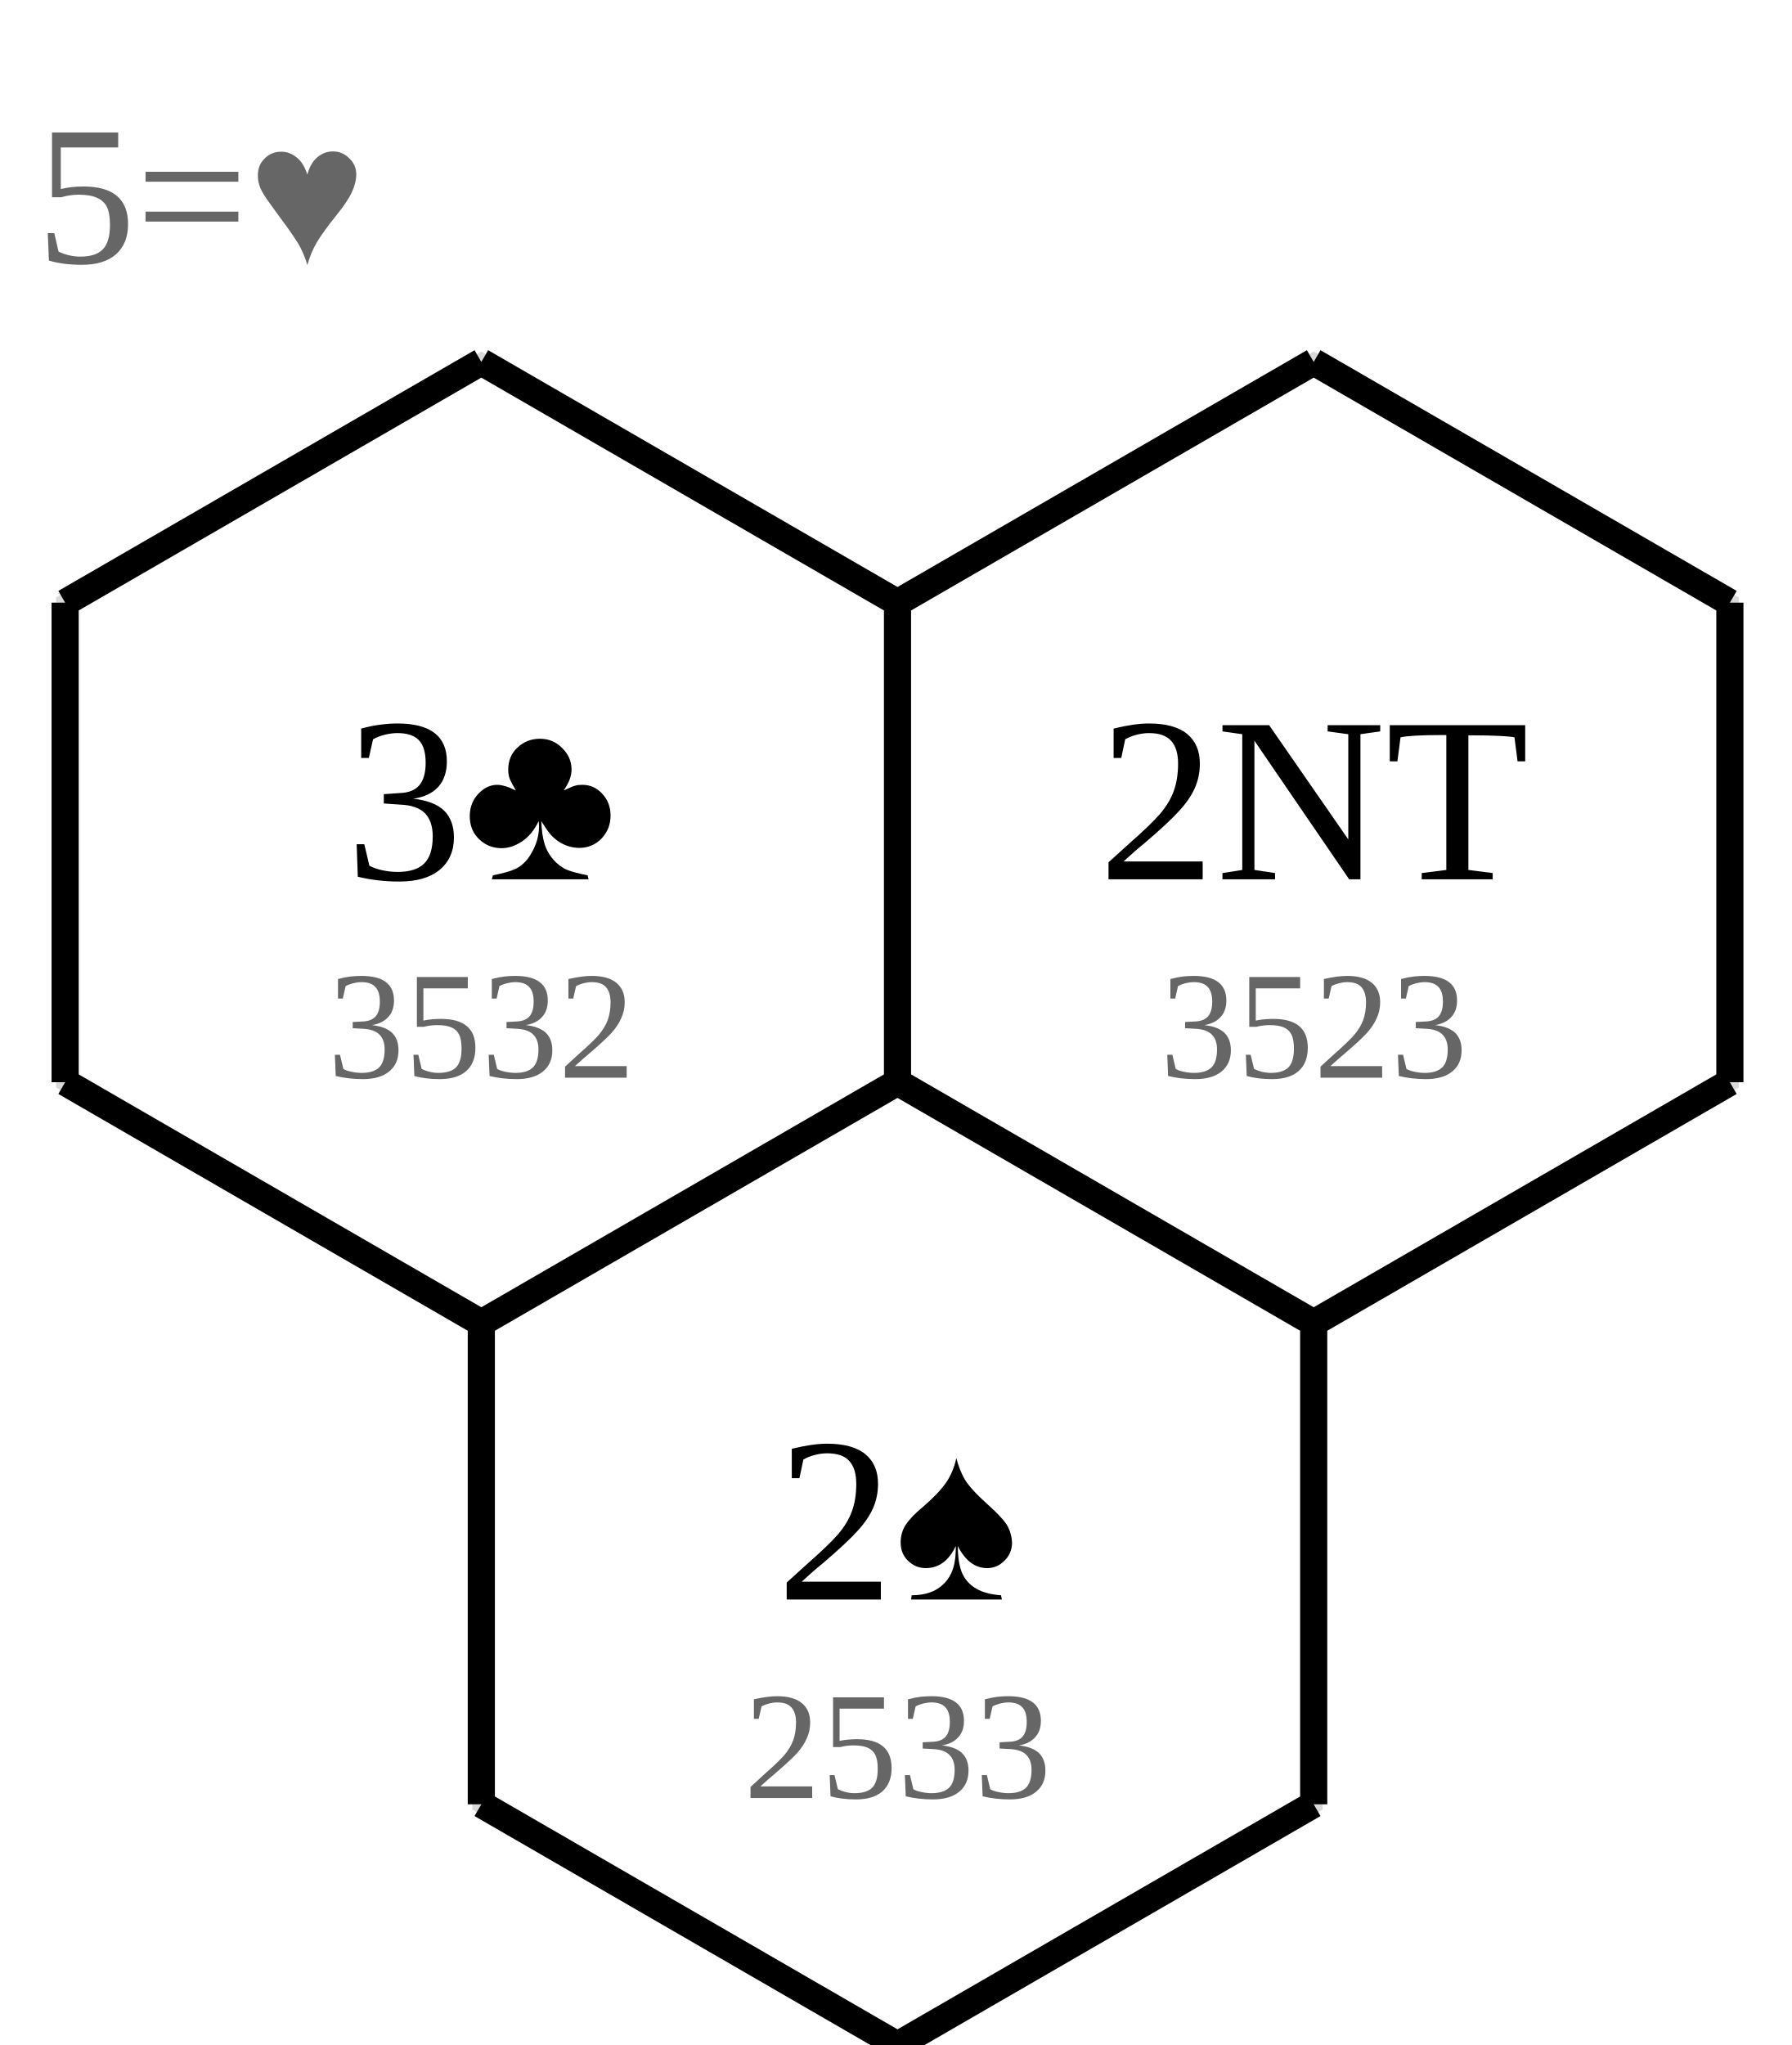
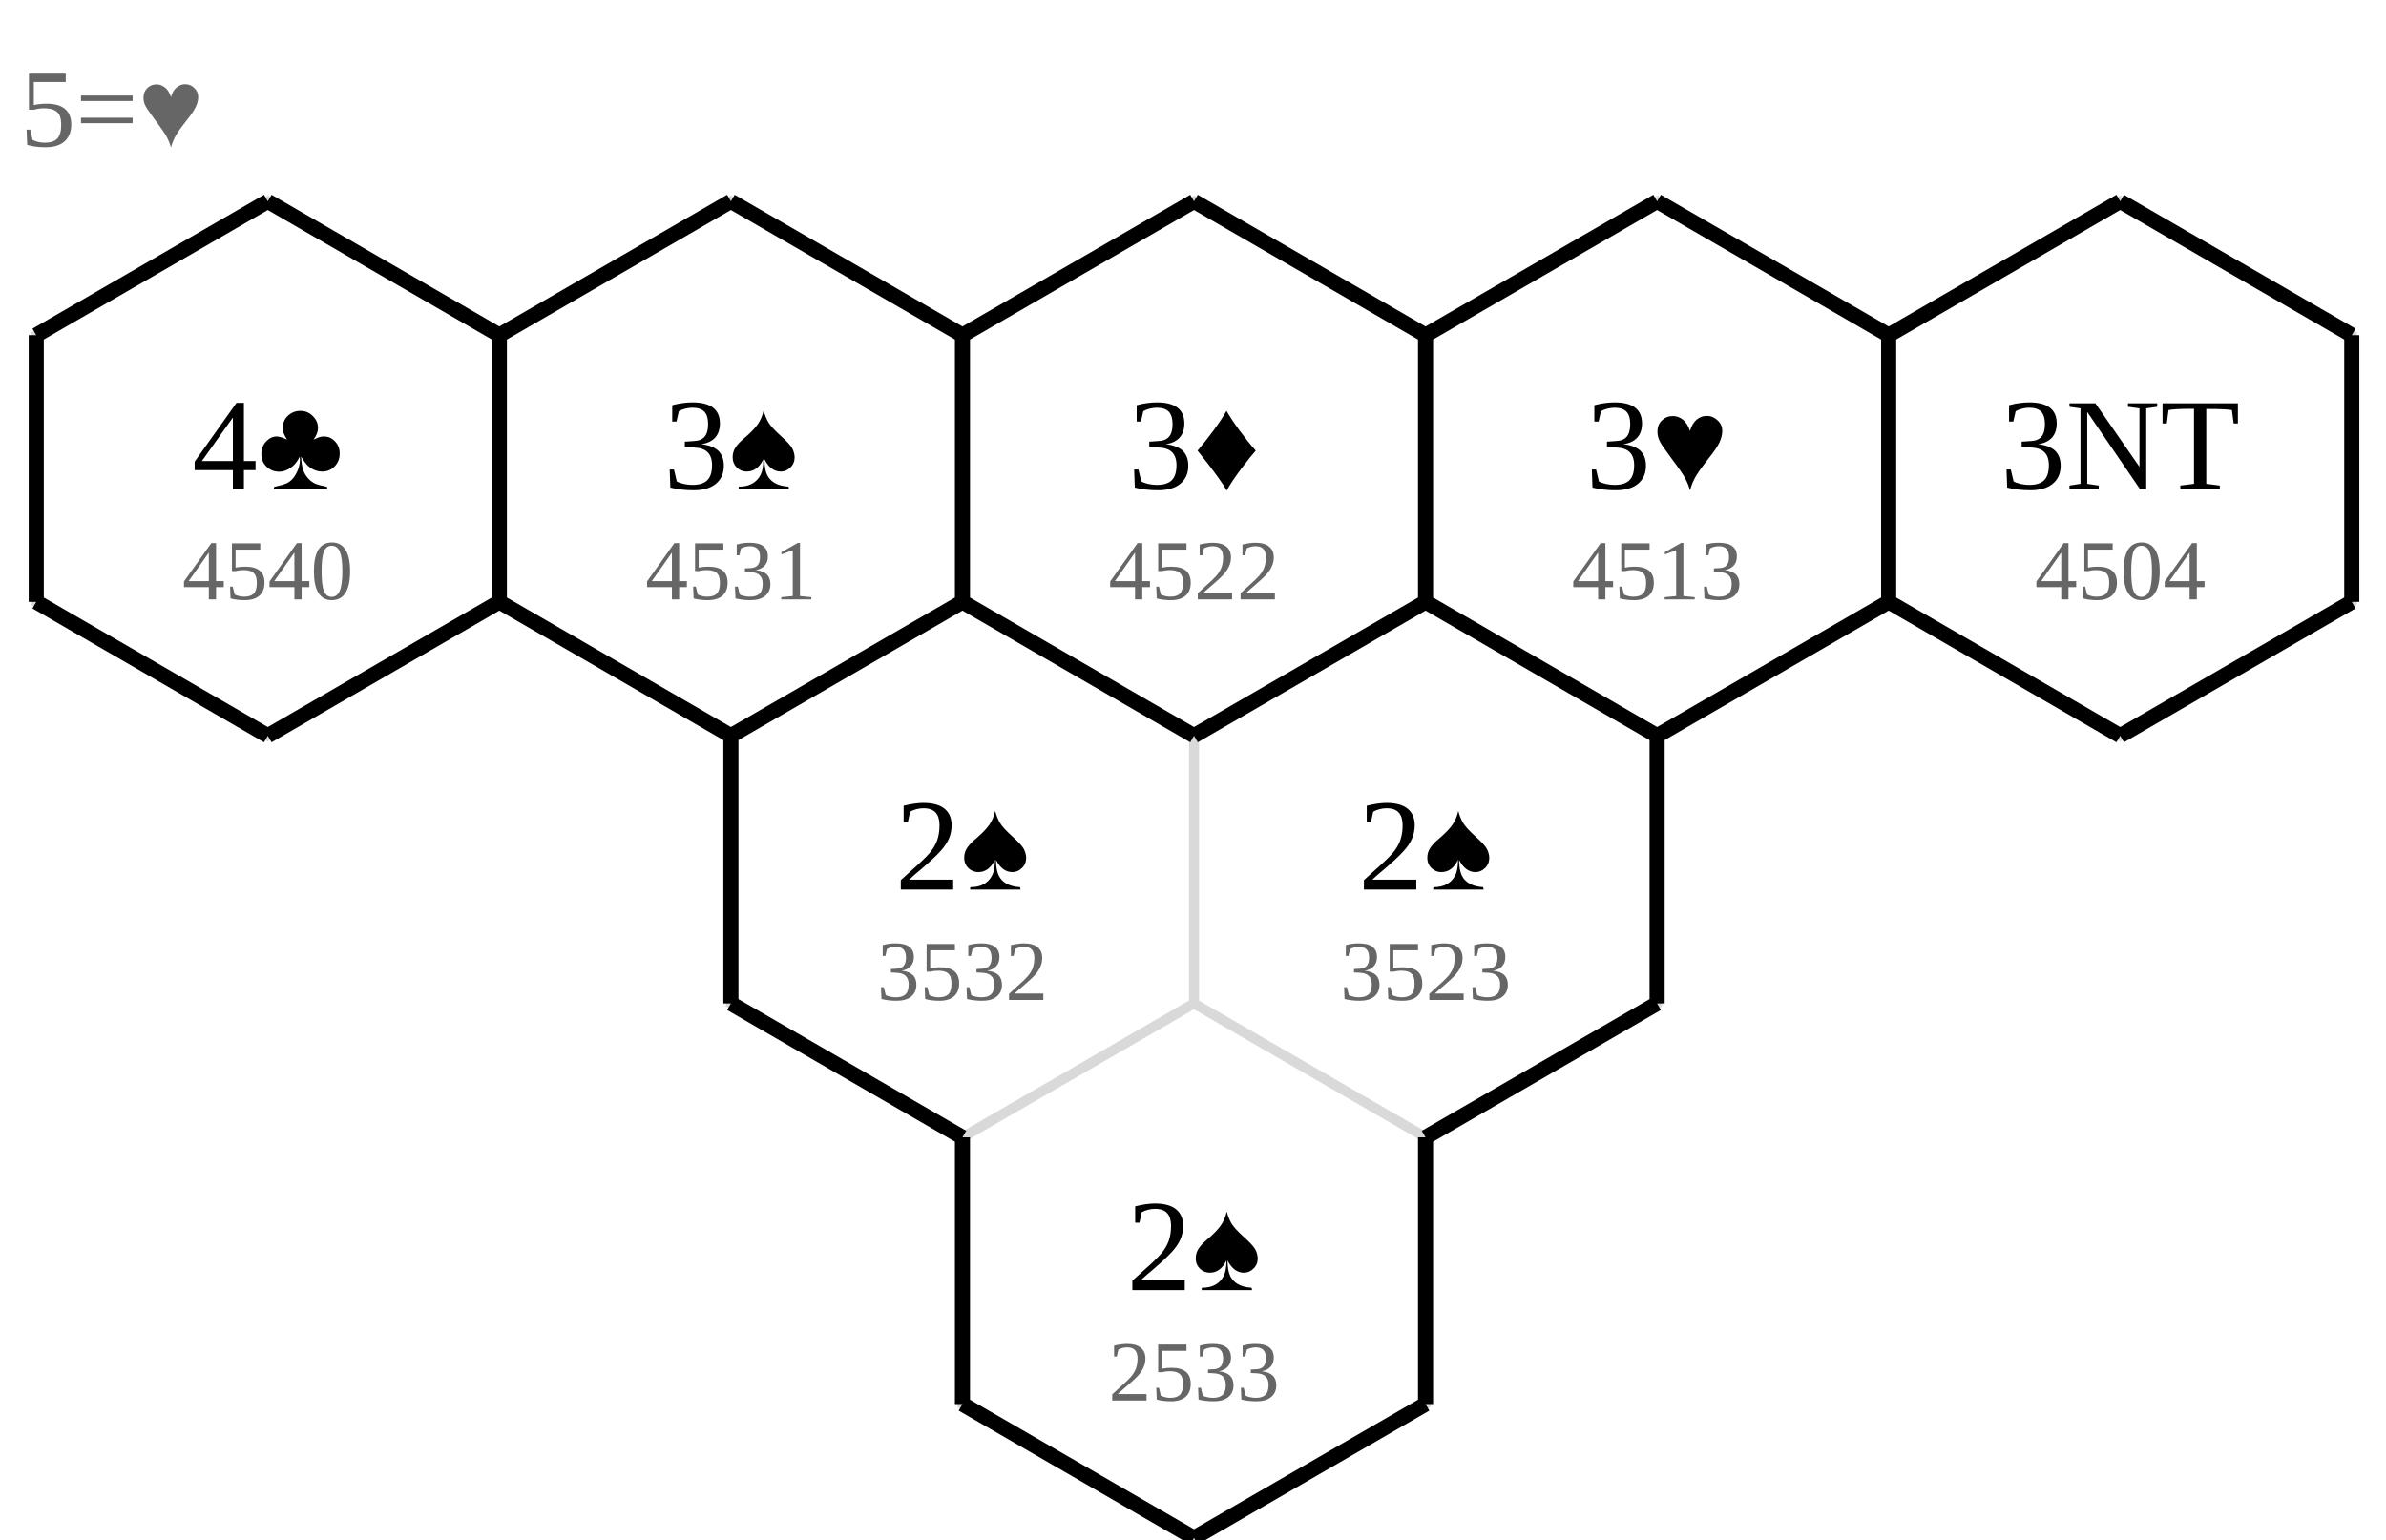
- <svg xmlns="http://www.w3.org/2000/svg" viewBox="0 0 99 113" style="display:block;margin:1em auto;width:100%;max-width:99px" fill="currentColor" font-size="13" text-anchor="middle" dominant-baseline="middle">
+ <svg xmlns="http://www.w3.org/2000/svg" viewBox="0 0 237 153" style="display:block;margin:1em auto;width:100%;max-width:237px" fill="currentColor" font-size="13" text-anchor="middle" dominant-baseline="middle">
  <defs>
    <pattern id="hatch" width="6" height="6" patternUnits="userSpaceOnUse" patternTransform="rotate(45)">
      <path d="M0 0v6" stroke="currentColor" stroke-opacity=".35" />
    </pattern>
  </defs>
  <g transform="translate(0.0,0.0)">
    <text x="2" y="12" font-size="11" opacity=".6" text-anchor="start">5=<tspan class="♥">♥</tspan>
    </text>
-     <path d="M72.6,73.1L49.6,59.8L26.6,73.1L26.6,99.7L49.6,113.0L72.6,99.7ZM95.6,33.3L72.6,20.0L49.6,33.3L49.6,59.8L72.6,73.1L95.6,59.8ZM49.6,33.3L26.6,20.0L3.6,33.3L3.6,59.8L26.6,73.1L49.6,59.8Z" fill="none" stroke="currentColor" stroke-opacity=".15" />
-     <path d="M72.6,99.7L72.6,73.1M72.6,73.1L49.6,59.8M49.6,59.8L26.6,73.1M26.6,73.1L26.6,99.7M26.6,99.7L49.6,113.0M49.6,113.0L72.6,99.7M95.6,59.8L95.6,33.3M95.6,33.3L72.6,20.0M72.6,20.0L49.6,33.3M49.6,33.3L49.6,59.8M49.6,59.8L72.6,73.1M72.6,73.1L95.6,59.8M49.6,59.8L49.6,33.3M49.6,33.3L26.6,20.0M26.6,20.0L3.6,33.3M3.6,33.3L3.6,59.8M3.6,59.8L26.6,73.1M26.6,73.1L49.6,59.8" fill="none" stroke="currentColor" stroke-width="1.5" />
-     <text x="49.6" y="85.4">2♠</text>
-     <text x="49.6" y="97.4" font-size="8.5" opacity=".6">2533</text>
-     <text x="72.6" y="45.6">2NT</text>
-     <text x="72.6" y="57.6" font-size="8.5" opacity=".6">3523</text>
-     <text x="26.6" y="45.6">3♣</text>
-     <text x="26.6" y="57.6" font-size="8.5" opacity=".6">3532</text>
+     <path d="M141.6,113.0L118.6,99.7L95.6,113.0L95.6,139.5L118.6,152.8L141.6,139.5ZM164.6,73.1L141.6,59.8L118.6,73.1L118.6,99.7L141.6,113.0L164.6,99.7ZM118.6,73.1L95.6,59.8L72.6,73.1L72.6,99.7L95.6,113.0L118.6,99.7ZM233.6,33.3L210.6,20.0L187.6,33.3L187.6,59.8L210.6,73.1L233.6,59.8ZM187.6,33.3L164.6,20.0L141.6,33.3L141.6,59.8L164.6,73.1L187.6,59.8ZM141.6,33.3L118.6,20.0L95.6,33.3L95.6,59.8L118.6,73.1L141.6,59.8ZM95.6,33.3L72.6,20.0L49.6,33.3L49.6,59.8L72.6,73.1L95.6,59.8ZM49.6,33.3L26.6,20.0L3.6,33.3L3.6,59.8L26.6,73.1L49.6,59.8Z" fill="none" stroke="currentColor" stroke-opacity=".15" />
+     <path d="M141.6,139.5L141.6,113.0M95.6,113.0L95.6,139.5M95.6,139.5L118.6,152.8M118.6,152.8L141.6,139.5M164.6,99.7L164.6,73.1M164.6,73.1L141.6,59.8M141.6,59.8L118.6,73.1M141.6,113.0L164.6,99.7M118.6,73.1L95.6,59.8M95.6,59.8L72.6,73.1M72.6,73.1L72.6,99.7M72.6,99.7L95.6,113.0M233.6,59.8L233.6,33.3M233.6,33.3L210.6,20.0M210.6,20.0L187.6,33.3M187.6,33.3L187.6,59.8M187.6,59.8L210.6,73.1M210.6,73.1L233.6,59.8M187.6,59.8L187.6,33.3M187.6,33.3L164.6,20.0M164.6,20.0L141.6,33.3M141.6,33.3L141.6,59.8M141.6,59.8L164.6,73.1M164.6,73.1L187.6,59.8M141.6,59.8L141.6,33.3M141.6,33.3L118.6,20.0M118.6,20.0L95.6,33.3M95.6,33.3L95.6,59.8M95.6,59.8L118.6,73.1M118.6,73.1L141.6,59.8M95.6,59.8L95.6,33.3M95.6,33.3L72.6,20.0M72.6,20.0L49.6,33.3M49.6,33.3L49.6,59.8M49.6,59.8L72.6,73.1M72.6,73.1L95.6,59.8M49.6,59.8L49.6,33.3M49.6,33.3L26.6,20.0M26.6,20.0L3.6,33.3M3.6,33.3L3.6,59.8M3.6,59.8L26.6,73.1M26.6,73.1L49.6,59.8" fill="none" stroke="currentColor" stroke-width="1.5" />
+     <text x="118.6" y="125.2">2♠</text>
+     <text x="118.6" y="137.2" font-size="8.5" opacity=".6">2533</text>
+     <text x="141.6" y="85.4">2♠</text>
+     <text x="141.6" y="97.4" font-size="8.5" opacity=".6">3523</text>
+     <text x="95.6" y="85.4">2♠</text>
+     <text x="95.6" y="97.4" font-size="8.5" opacity=".6">3532</text>
+     <text x="210.6" y="45.6">3NT</text>
+     <text x="210.6" y="57.6" font-size="8.5" opacity=".6">4504</text>
+     <text x="164.6" y="45.6">3<tspan class="♥">♥</tspan>
+     </text>
+     <text x="164.6" y="57.6" font-size="8.5" opacity=".6">4513</text>
+     <text x="118.6" y="45.6">3<tspan class="♦">♦</tspan>
+     </text>
+     <text x="118.6" y="57.6" font-size="8.5" opacity=".6">4522</text>
+     <text x="72.6" y="45.6">3♠</text>
+     <text x="72.6" y="57.6" font-size="8.5" opacity=".6">4531</text>
+     <text x="26.6" y="45.6">4♣</text>
+     <text x="26.6" y="57.6" font-size="8.5" opacity=".6">4540</text>
  </g>
</svg>
